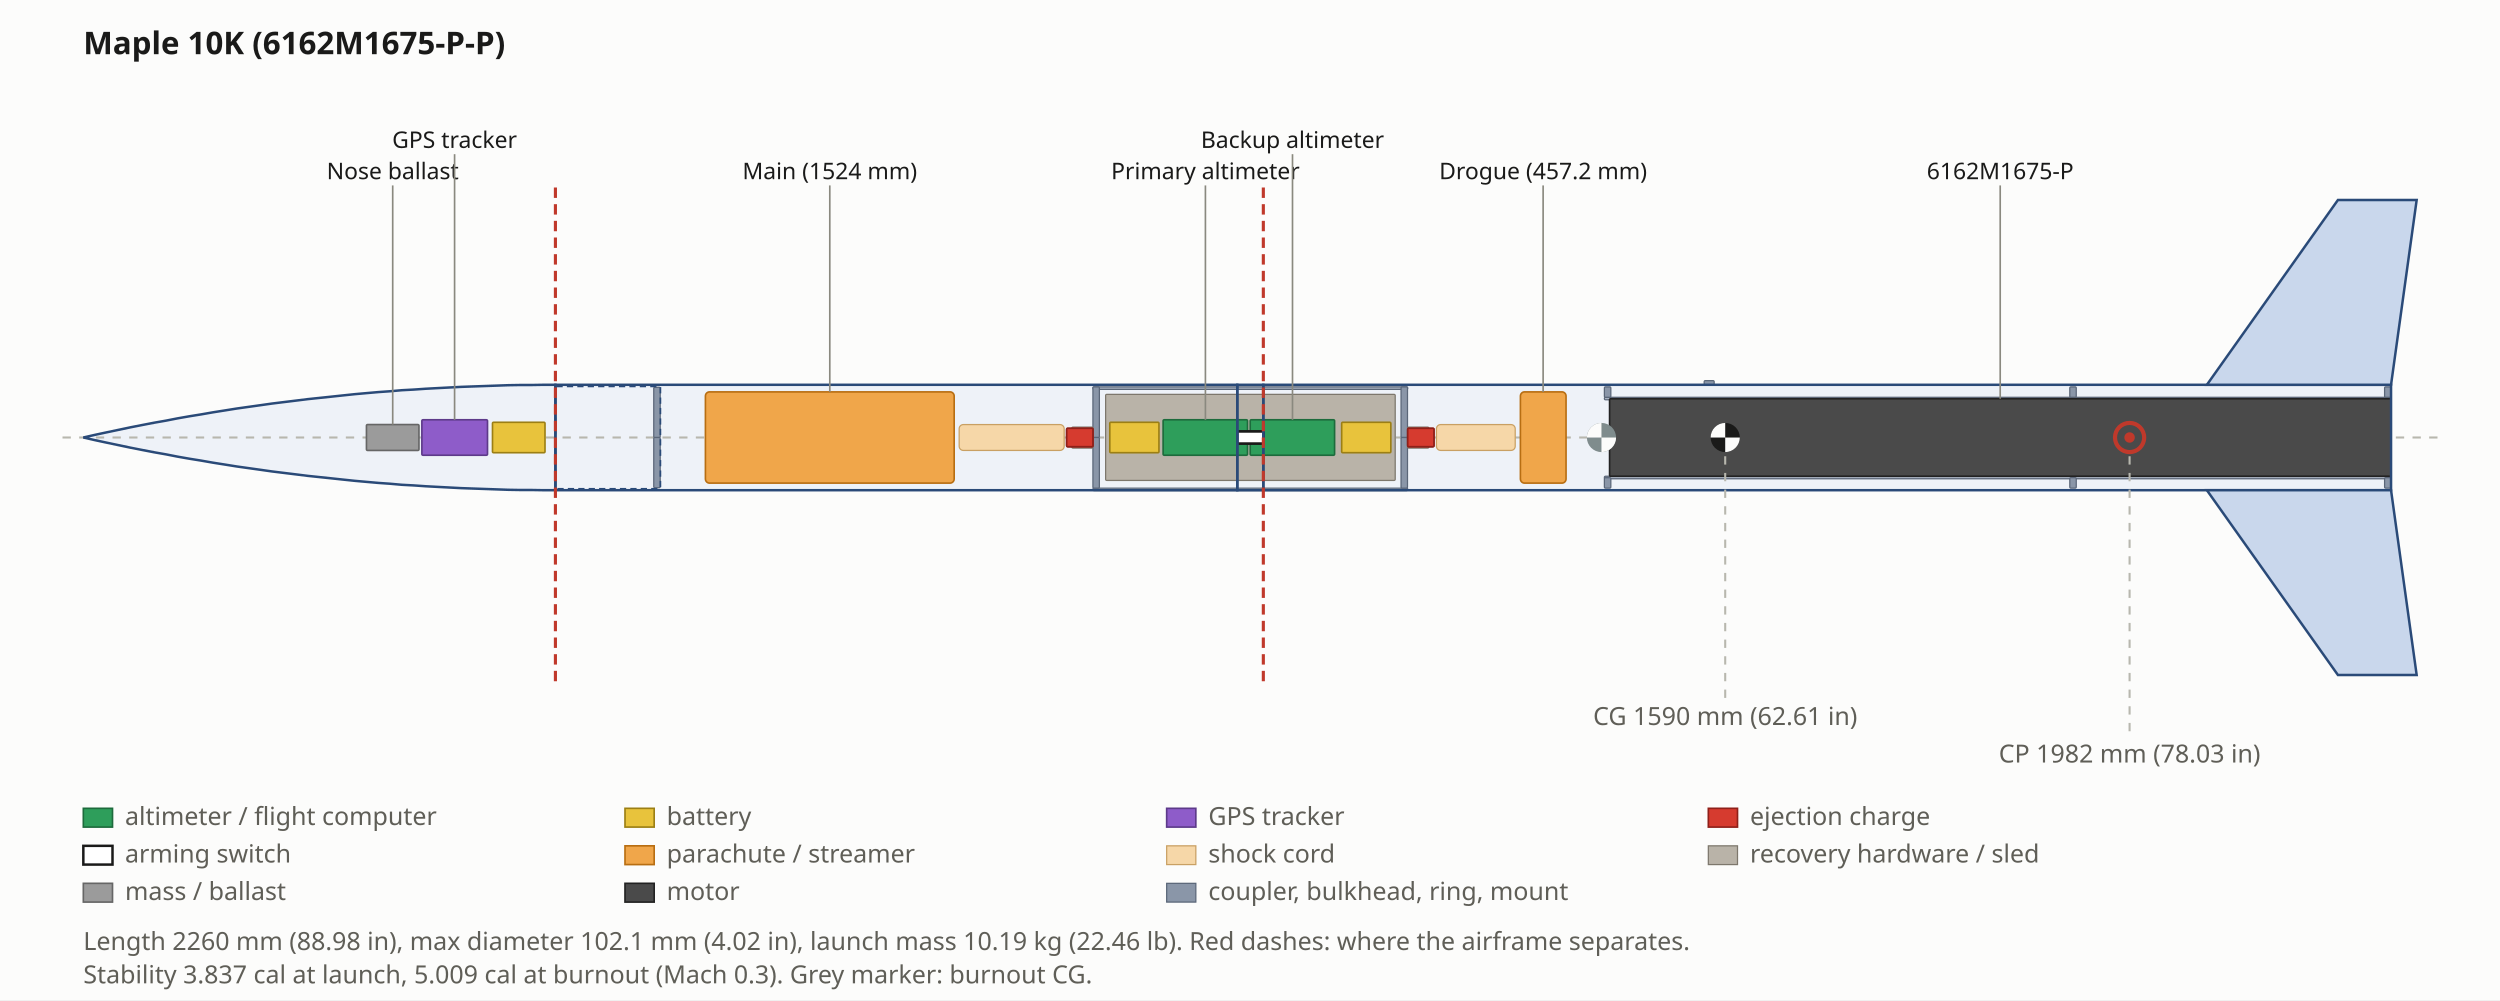
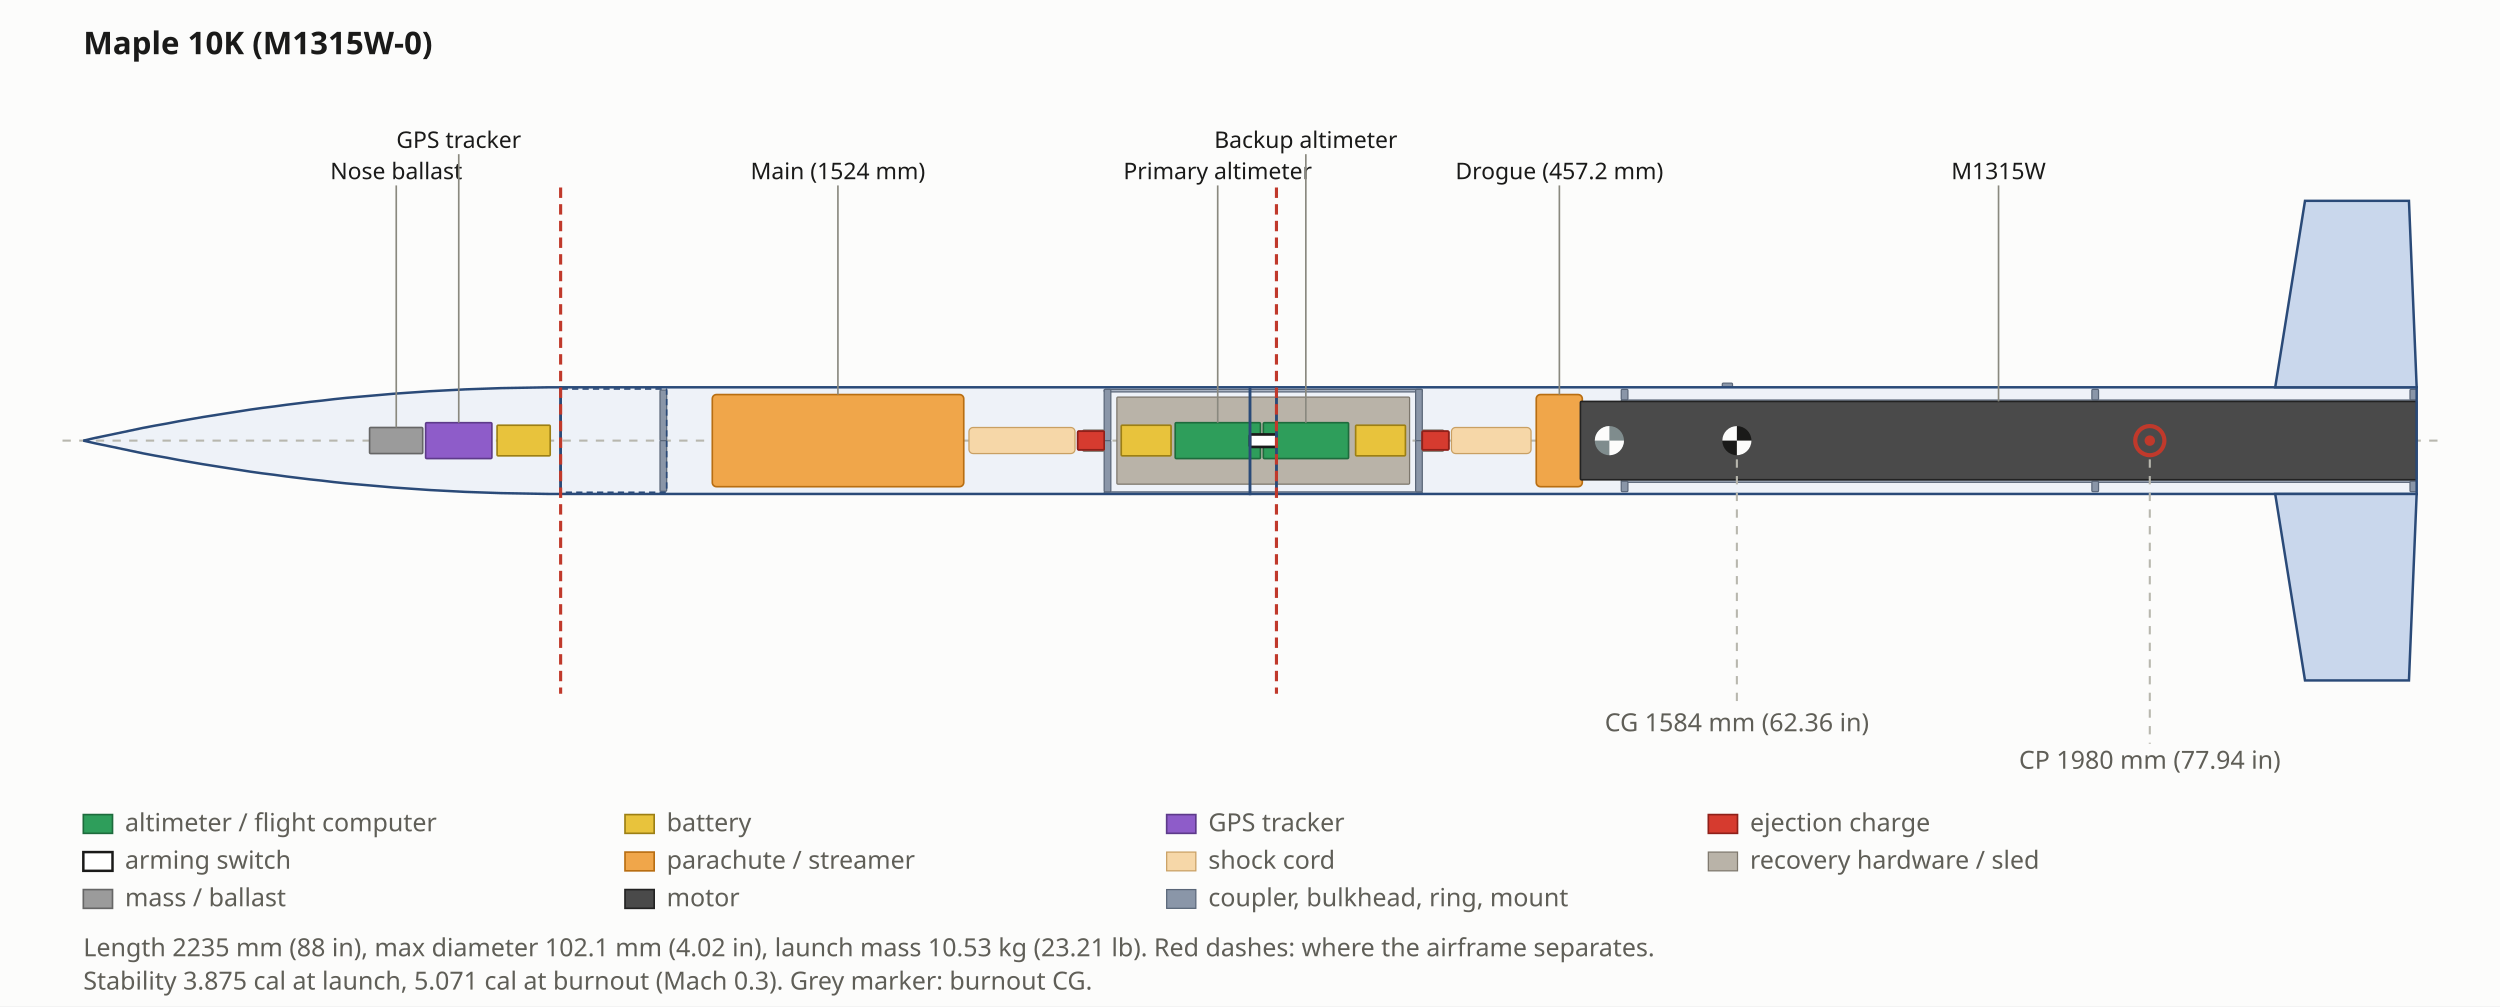
- <svg xmlns="http://www.w3.org/2000/svg" viewBox="0 0 1200 480" width="1200" height="480" role="img" aria-label="Maple 10K (6162M1675-P-P)">
+ <svg xmlns="http://www.w3.org/2000/svg" viewBox="0 0 1200 483" width="1200" height="483" role="img" aria-label="Maple 10K (M1315W-0)">
  <style>.bg{fill:#fcfcfb}.bodyfill{fill:#eef2f8;stroke:none}.body{fill:none;stroke:#2a4a78;stroke-width:1.2}.fin{fill:#c9d7ec;stroke:#2a4a78;stroke-width:1.2}.axis{stroke:#b8b7ae;stroke-width:1;stroke-dasharray:4 4}.t1{fill:#1a1a19;font:600 15px system-ui,sans-serif}.t2{fill:#5f5e57;font:12px system-ui,sans-serif}.t3{fill:#1a1a19;font:11px system-ui,sans-serif}.lead{stroke:#8a897f;stroke-width:.8}.sep{stroke:#c0392b;stroke-width:1.5;stroke-dasharray:5 3}.cg{fill:#1a1a19}.cp{fill:#c0392b}.cgb{fill:#7f8c8d}.struct{fill:#8a96a8;stroke:#5a6678;stroke-width:.6}.tube{fill:#aab4c3;stroke:#5a6678;stroke-width:.6}.shoulder{fill:none;stroke:#2a4a78;stroke-width:.8;stroke-dasharray:3 2}.chute{fill:#f0a64a;stroke:#b86e12;stroke-width:.8}.cord{fill:#f6d7a8;stroke:#c9a063;stroke-width:.6}.elec{fill:#2e9e5b;stroke:#1d6b3c;stroke-width:.8}.batt{fill:#e8c33c;stroke:#9c7f14;stroke-width:.8}.track{fill:#8e5cc9;stroke:#5d3a8a;stroke-width:.8}.charge{fill:#d63b2f;stroke:#8f2019;stroke-width:.8}.hw{fill:#b9b3a8;stroke:#7d776c;stroke-width:.6}.payload{fill:#4aa3c9;stroke:#2a6f8c;stroke-width:.8}.mass{fill:#9b9b9b;stroke:#666;stroke-width:.8}.switch{fill:#ffffff;stroke:#1a1a19;stroke-width:1.2}.motor{fill:#4a4a4a;stroke:#222;stroke-width:.8}@media (prefers-color-scheme: dark){.bg{fill:#1a1a19}.bodyfill{fill:#22324a}.body{stroke:#9db8e0}.fin{fill:#34496a;stroke:#9db8e0}.t1{fill:#fff}.t2{fill:#c3c2b7}.t3{fill:#eee}.cg{fill:#fff}.cgb{fill:#aab}.axis{stroke:#5f5e57}.lead{stroke:#77766c}.shoulder{stroke:#9db8e0}.motor{fill:#777;stroke:#bbb}}</style>
-   <rect class="bg" width="1200" height="480" />
-   <text class="t1" x="40" y="26">Maple 10K (6162M1675-P-P)</text>
-   <polygon class="bodyfill" points="40.0,210.0 45.7,208.7 51.3,207.5 57.0,206.3 62.7,205.1 68.3,204.0 74.0,202.9 79.7,201.9 85.3,200.8 91.0,199.8 96.6,198.9 102.3,197.9 108.0,197.0 113.6,196.1 119.3,195.3 125.0,194.5 130.6,193.7 136.3,193.0 142.0,192.3 147.6,191.6 153.3,191.0 159.0,190.4 164.6,189.8 170.3,189.2 175.9,188.7 181.6,188.2 187.3,187.8 192.9,187.3 198.6,187.0 204.3,186.6 209.9,186.3 215.6,186.0 221.3,185.7 226.9,185.5 232.6,185.3 238.3,185.1 243.9,184.9 249.6,184.8 255.2,184.8 260.9,184.7 266.6,184.7 266.6,235.3 260.9,235.3 255.2,235.2 249.6,235.2 243.9,235.1 238.3,234.9 232.6,234.7 226.9,234.5 221.3,234.3 215.6,234.0 209.9,233.7 204.3,233.4 198.6,233.0 192.9,232.7 187.3,232.2 181.6,231.8 175.9,231.3 170.3,230.8 164.6,230.2 159.0,229.6 153.3,229.0 147.6,228.4 142.0,227.7 136.3,227.0 130.6,226.3 125.0,225.5 119.3,224.7 113.6,223.9 108.0,223.0 102.3,222.1 96.6,221.1 91.0,220.2 85.3,219.2 79.7,218.1 74.0,217.1 68.3,216.0 62.7,214.9 57.0,213.7 51.3,212.5 45.7,211.3 40.0,210.0" />
-   <polygon class="bodyfill" points="266.6,184.7 274.8,184.7 282.9,184.7 291.1,184.7 299.3,184.7 307.5,184.7 315.7,184.7 323.8,184.7 332.0,184.7 340.2,184.7 348.4,184.7 356.6,184.7 364.8,184.7 372.9,184.7 381.1,184.7 389.3,184.7 397.5,184.7 405.7,184.7 413.8,184.7 422.0,184.7 430.2,184.7 438.4,184.7 446.6,184.7 454.8,184.7 462.9,184.7 471.1,184.7 479.3,184.7 487.5,184.7 495.7,184.7 503.8,184.7 512.0,184.7 520.2,184.7 528.4,184.7 536.6,184.7 544.8,184.7 552.9,184.7 561.1,184.7 569.3,184.7 577.5,184.7 585.7,184.7 593.9,184.7 593.9,235.3 585.7,235.3 577.5,235.3 569.3,235.3 561.1,235.3 552.9,235.3 544.8,235.3 536.6,235.3 528.4,235.3 520.2,235.3 512.0,235.3 503.8,235.3 495.7,235.3 487.5,235.3 479.3,235.3 471.1,235.3 462.9,235.3 454.8,235.3 446.6,235.3 438.4,235.3 430.2,235.3 422.0,235.3 413.8,235.3 405.7,235.3 397.5,235.3 389.3,235.3 381.1,235.3 372.9,235.3 364.8,235.3 356.6,235.3 348.4,235.3 340.2,235.3 332.0,235.3 323.8,235.3 315.7,235.3 307.5,235.3 299.3,235.3 291.1,235.3 282.9,235.3 274.8,235.3 266.6,235.3" />
-   <polygon class="bodyfill" points="593.9,184.7 594.2,184.7 594.5,184.7 594.8,184.7 595.1,184.7 595.4,184.7 595.7,184.7 596.1,184.7 596.4,184.7 596.7,184.7 597.0,184.7 597.3,184.7 597.6,184.7 597.9,184.7 598.3,184.7 598.6,184.7 598.9,184.7 599.2,184.7 599.5,184.7 599.8,184.7 600.1,184.7 600.5,184.7 600.8,184.7 601.1,184.7 601.4,184.7 601.7,184.7 602.0,184.7 602.3,184.7 602.7,184.7 603.0,184.7 603.3,184.7 603.6,184.7 603.9,184.7 604.2,184.7 604.5,184.7 604.9,184.7 605.2,184.7 605.5,184.7 605.8,184.7 606.1,184.7 606.4,184.7 606.4,235.3 606.1,235.3 605.8,235.3 605.5,235.3 605.2,235.3 604.9,235.3 604.5,235.3 604.2,235.3 603.9,235.3 603.6,235.3 603.3,235.3 603.0,235.3 602.7,235.3 602.3,235.3 602.0,235.3 601.7,235.3 601.4,235.3 601.1,235.3 600.8,235.3 600.5,235.3 600.1,235.3 599.8,235.3 599.5,235.3 599.2,235.3 598.9,235.3 598.6,235.3 598.3,235.3 597.9,235.3 597.6,235.3 597.3,235.3 597.0,235.3 596.7,235.3 596.4,235.3 596.1,235.3 595.7,235.3 595.4,235.3 595.1,235.3 594.8,235.3 594.5,235.3 594.2,235.3 593.9,235.3" />
-   <polygon class="bodyfill" points="606.4,184.7 620.0,184.7 633.5,184.7 647.0,184.7 660.6,184.7 674.1,184.7 687.6,184.7 701.2,184.7 714.7,184.7 728.2,184.7 741.8,184.7 755.3,184.7 768.8,184.7 782.3,184.7 795.9,184.7 809.4,184.7 822.9,184.7 836.5,184.7 850.0,184.7 863.5,184.7 877.1,184.7 890.6,184.7 904.1,184.7 917.7,184.7 931.2,184.7 944.7,184.7 958.3,184.7 971.8,184.7 985.3,184.7 998.9,184.7 1012.4,184.7 1025.9,184.7 1039.4,184.7 1053.0,184.7 1066.5,184.7 1080.0,184.7 1093.6,184.7 1107.1,184.7 1120.6,184.7 1134.2,184.7 1147.7,184.7 1147.7,235.3 1134.2,235.3 1120.6,235.3 1107.1,235.3 1093.6,235.3 1080.0,235.3 1066.5,235.3 1053.0,235.3 1039.4,235.3 1025.9,235.3 1012.4,235.3 998.9,235.3 985.3,235.3 971.8,235.3 958.3,235.3 944.7,235.3 931.2,235.3 917.7,235.3 904.1,235.3 890.6,235.3 877.1,235.3 863.5,235.3 850.0,235.3 836.5,235.3 822.9,235.3 809.4,235.3 795.9,235.3 782.3,235.3 768.8,235.3 755.3,235.3 741.8,235.3 728.2,235.3 714.7,235.3 701.2,235.3 687.6,235.3 674.1,235.3 660.6,235.3 647.0,235.3 633.5,235.3 620.0,235.3 606.4,235.3" />
-   <line class="axis" x1="30" x2="1170" y1="210.0" y2="210.0" />
-   <rect class="tube" x="524.6" y="185.7" width="151.1" height="1.2" rx="0.5" />
-   <rect class="tube" x="524.6" y="234.3" width="151.1" height="1.2" rx="0.5" />
-   <rect class="tube" x="770.1" y="190.7" width="377.6" height="1.2" rx="0.5" />
-   <rect class="tube" x="770.1" y="228.6" width="377.6" height="1.2" rx="0.5" />
-   <rect class="struct" x="313.8" y="185.9" width="3.1" height="24.1" rx="0.5" />
-   <rect class="struct" x="313.8" y="210.0" width="3.1" height="24.1" rx="0.5" />
-   <rect class="struct" x="1144.6" y="185.7" width="3.1" height="5.0" rx="0.5" />
-   <rect class="struct" x="1144.6" y="229.3" width="3.1" height="5.0" rx="0.5" />
-   <rect class="struct" x="993.5" y="185.7" width="3.1" height="5.0" rx="0.5" />
-   <rect class="struct" x="993.5" y="229.3" width="3.1" height="5.0" rx="0.5" />
-   <rect class="struct" x="770.1" y="185.7" width="3.1" height="5.0" rx="0.5" />
-   <rect class="struct" x="770.1" y="229.3" width="3.1" height="5.0" rx="0.5" />
-   <rect class="struct" x="818.0" y="182.7" width="4.8" height="2.0" rx="0.5" />
-   <rect class="struct" x="1120.1" y="182.7" width="4.8" height="2.0" rx="0.5" />
-   <rect class="struct" x="524.6" y="185.7" width="3.1" height="24.3" rx="0.5" />
-   <rect class="struct" x="524.6" y="210.0" width="3.1" height="24.3" rx="0.5" />
-   <rect class="struct" x="672.5" y="185.7" width="3.1" height="24.3" rx="0.5" />
-   <rect class="struct" x="672.5" y="210.0" width="3.1" height="24.3" rx="0.5" />
-   <rect class="shoulder" x="266.6" y="185.5" width="50.4" height="49.1" rx="0.5" />
-   <rect class="hw" x="530.7" y="189.3" width="139.0" height="41.3" rx="0.5" />
-   <rect class="hw" x="514.5" y="205.0" width="10.1" height="10.1" rx="0.5" />
-   <rect class="hw" x="675.7" y="205.0" width="10.1" height="10.1" rx="0.5" />
-   <rect class="cord" x="460.4" y="203.8" width="50.4" height="12.4" rx="2" />
-   <rect class="cord" x="689.5" y="203.8" width="37.8" height="12.4" rx="2" />
-   <rect class="chute" x="338.6" y="188.1" width="119.4" height="43.8" rx="2" />
-   <rect class="chute" x="729.8" y="188.1" width="21.9" height="43.8" rx="2" />
-   <rect class="motor" x="772.6" y="191.4" width="375.1" height="37.2" rx="0.5" />
-   <rect class="mass" x="175.9" y="203.8" width="25.2" height="12.4" rx="0.5" />
-   <rect class="batt" x="236.4" y="202.7" width="25.2" height="14.6" rx="0.5" />
-   <rect class="batt" x="532.7" y="202.7" width="23.6" height="14.6" rx="0.5" />
-   <rect class="batt" x="644.0" y="202.7" width="23.6" height="14.6" rx="0.5" />
-   <rect class="elec" x="558.3" y="201.5" width="40.5" height="17.0" rx="0.5" />
-   <rect class="elec" x="600.1" y="201.5" width="40.5" height="17.0" rx="0.5" />
-   <rect class="track" x="202.5" y="201.5" width="31.5" height="17.0" rx="0.5" />
-   <rect class="charge" x="512.0" y="205.6" width="12.6" height="8.8" rx="0.5" />
-   <rect class="charge" x="512.0" y="205.6" width="12.6" height="8.8" rx="0.5" />
-   <rect class="charge" x="675.7" y="205.6" width="12.6" height="8.8" rx="0.5" />
-   <rect class="charge" x="675.7" y="205.6" width="12.6" height="8.8" rx="0.5" />
-   <rect class="switch" x="593.9" y="207.1" width="12.6" height="5.8" rx="0.5" />
-   <rect class="switch" x="593.9" y="207.1" width="12.6" height="5.8" rx="0.5" />
-   <polygon class="body" points="40.0,210.0 45.7,208.7 51.3,207.5 57.0,206.3 62.7,205.1 68.3,204.0 74.0,202.9 79.7,201.9 85.3,200.8 91.0,199.8 96.6,198.9 102.3,197.9 108.0,197.0 113.6,196.1 119.3,195.3 125.0,194.5 130.6,193.7 136.3,193.0 142.0,192.3 147.6,191.6 153.3,191.0 159.0,190.4 164.6,189.8 170.3,189.2 175.9,188.7 181.6,188.2 187.3,187.8 192.9,187.3 198.6,187.0 204.3,186.6 209.9,186.3 215.6,186.0 221.3,185.7 226.9,185.5 232.6,185.3 238.3,185.1 243.9,184.9 249.6,184.8 255.2,184.8 260.9,184.7 266.6,184.7 266.6,235.3 260.9,235.3 255.2,235.2 249.6,235.2 243.9,235.1 238.3,234.9 232.6,234.7 226.9,234.5 221.3,234.3 215.6,234.0 209.9,233.7 204.3,233.4 198.6,233.0 192.9,232.7 187.3,232.2 181.6,231.8 175.9,231.3 170.3,230.8 164.6,230.2 159.0,229.6 153.3,229.0 147.6,228.4 142.0,227.7 136.3,227.0 130.6,226.3 125.0,225.5 119.3,224.7 113.6,223.9 108.0,223.0 102.3,222.1 96.6,221.1 91.0,220.2 85.3,219.2 79.7,218.1 74.0,217.1 68.3,216.0 62.7,214.9 57.0,213.7 51.3,212.5 45.7,211.3 40.0,210.0" />
-   <polygon class="body" points="266.6,184.7 274.8,184.7 282.9,184.7 291.1,184.7 299.3,184.7 307.5,184.7 315.7,184.7 323.8,184.7 332.0,184.7 340.2,184.7 348.4,184.7 356.6,184.7 364.8,184.7 372.9,184.7 381.1,184.7 389.3,184.7 397.5,184.7 405.7,184.7 413.8,184.7 422.0,184.7 430.2,184.7 438.4,184.7 446.6,184.7 454.8,184.7 462.9,184.7 471.1,184.7 479.3,184.7 487.5,184.7 495.7,184.7 503.8,184.7 512.0,184.7 520.2,184.7 528.4,184.7 536.6,184.7 544.8,184.7 552.9,184.7 561.1,184.7 569.3,184.7 577.5,184.7 585.7,184.7 593.9,184.7 593.9,235.3 585.7,235.3 577.5,235.3 569.3,235.3 561.1,235.3 552.9,235.3 544.8,235.3 536.6,235.3 528.4,235.3 520.2,235.3 512.0,235.3 503.8,235.3 495.7,235.3 487.5,235.3 479.3,235.3 471.1,235.3 462.9,235.3 454.8,235.3 446.6,235.3 438.4,235.3 430.2,235.3 422.0,235.3 413.8,235.3 405.7,235.3 397.5,235.3 389.3,235.3 381.1,235.3 372.9,235.3 364.8,235.3 356.6,235.3 348.4,235.3 340.2,235.3 332.0,235.3 323.8,235.3 315.7,235.3 307.5,235.3 299.3,235.3 291.1,235.3 282.9,235.3 274.8,235.3 266.6,235.3" />
-   <polygon class="body" points="593.9,184.7 594.2,184.7 594.5,184.7 594.8,184.7 595.1,184.7 595.4,184.7 595.7,184.7 596.1,184.7 596.4,184.7 596.7,184.7 597.0,184.7 597.3,184.7 597.6,184.7 597.9,184.7 598.3,184.7 598.6,184.7 598.9,184.7 599.2,184.7 599.5,184.7 599.8,184.7 600.1,184.7 600.5,184.7 600.8,184.7 601.1,184.7 601.4,184.7 601.7,184.7 602.0,184.7 602.3,184.7 602.7,184.7 603.0,184.7 603.3,184.7 603.6,184.7 603.9,184.7 604.2,184.7 604.5,184.7 604.9,184.7 605.2,184.7 605.5,184.7 605.8,184.7 606.1,184.7 606.4,184.7 606.4,235.3 606.1,235.3 605.8,235.3 605.5,235.3 605.2,235.3 604.9,235.3 604.5,235.3 604.2,235.3 603.9,235.3 603.6,235.3 603.3,235.3 603.0,235.3 602.7,235.3 602.3,235.3 602.0,235.3 601.7,235.3 601.4,235.3 601.1,235.3 600.8,235.3 600.5,235.3 600.1,235.3 599.8,235.3 599.5,235.3 599.2,235.3 598.9,235.3 598.6,235.3 598.3,235.3 597.9,235.3 597.6,235.3 597.3,235.3 597.0,235.3 596.7,235.3 596.4,235.3 596.1,235.3 595.7,235.3 595.4,235.3 595.1,235.3 594.8,235.3 594.5,235.3 594.2,235.3 593.9,235.3" />
-   <polygon class="body" points="606.4,184.7 620.0,184.7 633.5,184.7 647.0,184.7 660.6,184.7 674.1,184.7 687.6,184.7 701.2,184.7 714.7,184.7 728.2,184.7 741.8,184.7 755.3,184.7 768.8,184.7 782.3,184.7 795.9,184.7 809.4,184.7 822.9,184.7 836.5,184.7 850.0,184.7 863.5,184.7 877.1,184.7 890.6,184.7 904.1,184.7 917.7,184.7 931.2,184.7 944.7,184.7 958.3,184.7 971.8,184.7 985.3,184.7 998.9,184.7 1012.4,184.7 1025.9,184.7 1039.4,184.7 1053.0,184.7 1066.5,184.7 1080.0,184.7 1093.6,184.7 1107.1,184.7 1120.6,184.7 1134.2,184.7 1147.7,184.7 1147.7,235.3 1134.2,235.3 1120.6,235.3 1107.1,235.3 1093.6,235.3 1080.0,235.3 1066.5,235.3 1053.0,235.3 1039.4,235.3 1025.9,235.3 1012.4,235.3 998.9,235.3 985.3,235.3 971.8,235.3 958.3,235.3 944.7,235.3 931.2,235.3 917.7,235.3 904.1,235.3 890.6,235.3 877.1,235.3 863.5,235.3 850.0,235.3 836.5,235.3 822.9,235.3 809.4,235.3 795.9,235.3 782.3,235.3 768.8,235.3 755.3,235.3 741.8,235.3 728.2,235.3 714.7,235.3 701.2,235.3 687.6,235.3 674.1,235.3 660.6,235.3 647.0,235.3 633.5,235.3 620.0,235.3 606.4,235.3" />
-   <polygon class="fin" points="1059.3,184.7 1122.2,96.0 1160.0,96.0 1147.7,184.7" />
-   <polygon class="fin" points="1059.3,235.3 1122.2,324.0 1160.0,324.0 1147.7,235.3" />
-   <line class="sep" x1="266.6" x2="266.6" y1="90.0" y2="330.0" />
-   <line class="sep" x1="606.4" x2="606.4" y1="90.0" y2="330.0" />
-   <line class="lead" x1="188.5" x2="188.5" y1="89.0" y2="203.8" />
-   <text class="t3" x="188.5" y="86.0" text-anchor="middle">Nose ballast</text>
-   <line class="lead" x1="218.2" x2="218.2" y1="74.0" y2="201.5" />
-   <text class="t3" x="218.2" y="71.0" text-anchor="middle">GPS tracker</text>
-   <line class="lead" x1="398.3" x2="398.3" y1="89.0" y2="188.1" />
-   <text class="t3" x="398.3" y="86.0" text-anchor="middle">Main (1524 mm)</text>
-   <line class="lead" x1="578.6" x2="578.6" y1="89.0" y2="201.5" />
-   <text class="t3" x="578.6" y="86.0" text-anchor="middle">Primary altimeter</text>
-   <line class="lead" x1="620.4" x2="620.4" y1="74.0" y2="201.5" />
-   <text class="t3" x="620.4" y="71.0" text-anchor="middle">Backup altimeter</text>
-   <line class="lead" x1="740.7" x2="740.7" y1="89.0" y2="188.1" />
-   <text class="t3" x="740.7" y="86.0" text-anchor="middle">Drogue (457.2 mm)</text>
-   <line class="lead" x1="960.1" x2="960.1" y1="89.0" y2="191.4" />
-   <text class="t3" x="960.1" y="86.0" text-anchor="middle">6162M1675-P</text>
-   <circle class="cg" cx="828.1" cy="210.0" r="7" />
-   <path d="M828.1 210.0 h7 a7 7 0 0 1 -7 7 z M828.1 210.0 h-7 a7 7 0 0 1 7 -7 z" fill="#fcfcfb" />
-   <line class="axis" x1="828.1" x2="828.1" y1="219.0" y2="336.0" />
-   <text class="t2" x="828.1" y="348.0" text-anchor="middle">CG 1590 mm (62.61 in)</text>
-   <circle class="cgb" cx="768.7" cy="210.0" r="7" />
-   <path d="M768.7 210.0 h7 a7 7 0 0 1 -7 7 z M768.7 210.0 h-7 a7 7 0 0 1 7 -7 z" fill="#fcfcfb" />
-   <circle cx="1022.2" cy="210.0" r="7" fill="none" stroke="#c0392b" stroke-width="2" />
-   <circle class="cp" cx="1022.2" cy="210.0" r="2.5" />
-   <line class="axis" x1="1022.2" x2="1022.2" y1="219.0" y2="354.0" />
-   <text class="t2" x="1022.2" y="366.0" text-anchor="middle">CP 1982 mm (78.03 in)</text>
-   <rect class="elec" x="40" y="388" width="14" height="9" />
-   <text class="t2" x="60" y="396">altimeter / flight computer</text>
-   <rect class="batt" x="300" y="388" width="14" height="9" />
-   <text class="t2" x="320" y="396">battery</text>
-   <rect class="track" x="560" y="388" width="14" height="9" />
-   <text class="t2" x="580" y="396">GPS tracker</text>
-   <rect class="charge" x="820" y="388" width="14" height="9" />
-   <text class="t2" x="840" y="396">ejection charge</text>
-   <rect class="switch" x="40" y="406" width="14" height="9" />
-   <text class="t2" x="60" y="414">arming switch</text>
-   <rect class="chute" x="300" y="406" width="14" height="9" />
-   <text class="t2" x="320" y="414">parachute / streamer</text>
-   <rect class="cord" x="560" y="406" width="14" height="9" />
-   <text class="t2" x="580" y="414">shock cord</text>
-   <rect class="hw" x="820" y="406" width="14" height="9" />
-   <text class="t2" x="840" y="414">recovery hardware / sled</text>
-   <rect class="mass" x="40" y="424" width="14" height="9" />
-   <text class="t2" x="60" y="432">mass / ballast</text>
-   <rect class="motor" x="300" y="424" width="14" height="9" />
-   <text class="t2" x="320" y="432">motor</text>
-   <rect class="struct" x="560" y="424" width="14" height="9" />
-   <text class="t2" x="580" y="432">coupler, bulkhead, ring, mount</text>
-   <text class="t2" x="40" y="456">Length 2260 mm (88.98 in), max diameter 102.1 mm (4.02 in), launch mass 10.19 kg (22.46 lb). Red dashes: where the airframe separates.</text>
-   <text class="t2" x="40" y="472">Stability 3.837 cal at launch, 5.009 cal at burnout (Mach 0.3). Grey marker: burnout CG.</text>
+   <rect class="bg" width="1200" height="483" />
+   <text class="t1" x="40" y="26">Maple 10K (M1315W-0)</text>
+   <polygon class="bodyfill" points="40.0,211.5 45.7,210.2 51.5,209.0 57.2,207.8 62.9,206.6 68.6,205.4 74.4,204.3 80.1,203.3 85.8,202.2 91.5,201.2 97.3,200.2 103.0,199.3 108.7,198.4 114.5,197.5 120.2,196.6 125.9,195.8 131.6,195.1 137.4,194.3 143.1,193.6 148.8,192.9 154.5,192.3 160.3,191.6 166.0,191.0 171.7,190.5 177.5,190.0 183.2,189.5 188.9,189.0 194.6,188.6 200.4,188.2 206.1,187.8 211.8,187.5 217.5,187.2 223.3,186.9 229.0,186.7 234.7,186.5 240.5,186.3 246.2,186.2 251.9,186.1 257.6,186.0 263.4,185.9 269.1,185.9 269.1,237.1 263.4,237.1 257.6,237.0 251.9,236.9 246.2,236.8 240.5,236.7 234.7,236.5 229.0,236.3 223.3,236.1 217.5,235.8 211.8,235.5 206.1,235.2 200.4,234.8 194.6,234.4 188.9,234.0 183.2,233.5 177.5,233.0 171.7,232.5 166.0,232.0 160.3,231.4 154.5,230.7 148.8,230.1 143.1,229.4 137.4,228.7 131.6,227.9 125.9,227.2 120.2,226.4 114.5,225.5 108.7,224.6 103.0,223.7 97.3,222.8 91.5,221.8 85.8,220.8 80.1,219.7 74.4,218.7 68.6,217.6 62.9,216.4 57.2,215.2 51.5,214.0 45.7,212.8 40.0,211.5" />
+   <polygon class="bodyfill" points="269.1,185.9 277.4,185.9 285.6,185.9 293.9,185.9 302.2,185.9 310.5,185.9 318.7,185.9 327.0,185.9 335.3,185.9 343.5,185.9 351.8,185.9 360.1,185.9 368.4,185.9 376.6,185.9 384.9,185.9 393.2,185.9 401.5,185.9 409.7,185.9 418.0,185.9 426.3,185.9 434.5,185.9 442.8,185.9 451.1,185.9 459.4,185.9 467.6,185.9 475.9,185.9 484.2,185.9 492.5,185.9 500.7,185.9 509.0,185.9 517.3,185.9 525.5,185.9 533.8,185.9 542.1,185.9 550.4,185.9 558.6,185.9 566.9,185.9 575.2,185.9 583.5,185.9 591.7,185.9 600.0,185.9 600.0,237.1 591.7,237.1 583.5,237.1 575.2,237.1 566.9,237.1 558.6,237.1 550.4,237.1 542.1,237.1 533.8,237.1 525.5,237.1 517.3,237.1 509.0,237.1 500.7,237.1 492.5,237.1 484.2,237.1 475.9,237.1 467.6,237.1 459.4,237.1 451.1,237.1 442.8,237.1 434.5,237.1 426.3,237.1 418.0,237.1 409.7,237.1 401.5,237.1 393.2,237.1 384.9,237.1 376.6,237.1 368.4,237.1 360.1,237.1 351.8,237.1 343.5,237.1 335.3,237.1 327.0,237.1 318.7,237.1 310.5,237.1 302.2,237.1 293.9,237.1 285.6,237.1 277.4,237.1 269.1,237.1" />
+   <polygon class="bodyfill" points="600.0,185.9 600.3,185.9 600.6,185.9 601.0,185.9 601.3,185.9 601.6,185.9 601.9,185.9 602.2,185.9 602.5,185.9 602.9,185.9 603.2,185.9 603.5,185.9 603.8,185.9 604.1,185.9 604.5,185.9 604.8,185.9 605.1,185.9 605.4,185.9 605.7,185.9 606.0,185.9 606.4,185.9 606.7,185.9 607.0,185.9 607.3,185.9 607.6,185.9 608.0,185.9 608.3,185.9 608.6,185.9 608.9,185.9 609.2,185.9 609.5,185.9 609.9,185.9 610.2,185.9 610.5,185.9 610.8,185.9 611.1,185.9 611.5,185.9 611.8,185.9 612.1,185.9 612.4,185.9 612.7,185.9 612.7,237.1 612.4,237.1 612.1,237.1 611.8,237.1 611.5,237.1 611.1,237.1 610.8,237.1 610.5,237.1 610.2,237.1 609.9,237.1 609.5,237.1 609.2,237.1 608.9,237.1 608.6,237.1 608.3,237.1 608.0,237.1 607.6,237.1 607.3,237.1 607.0,237.1 606.7,237.1 606.4,237.1 606.0,237.1 605.7,237.1 605.4,237.1 605.1,237.1 604.8,237.1 604.5,237.1 604.1,237.1 603.8,237.1 603.5,237.1 603.2,237.1 602.9,237.1 602.5,237.1 602.2,237.1 601.9,237.1 601.6,237.1 601.3,237.1 601.0,237.1 600.6,237.1 600.3,237.1 600.0,237.1" />
+   <polygon class="bodyfill" points="612.7,185.9 626.4,185.9 640.1,185.9 653.8,185.9 667.5,185.9 681.1,185.9 694.8,185.9 708.5,185.9 722.2,185.9 735.9,185.9 749.5,185.9 763.2,185.9 776.9,185.9 790.6,185.9 804.3,185.9 818.0,185.9 831.6,185.9 845.3,185.9 859.0,185.9 872.7,185.9 886.4,185.9 900.0,185.9 913.7,185.9 927.4,185.9 941.1,185.9 954.8,185.9 968.5,185.9 982.1,185.9 995.8,185.9 1009.5,185.9 1023.2,185.9 1036.9,185.9 1050.5,185.9 1064.2,185.9 1077.9,185.9 1091.6,185.9 1105.3,185.9 1119.0,185.9 1132.6,185.9 1146.3,185.9 1160.0,185.9 1160.0,237.1 1146.3,237.1 1132.6,237.1 1119.0,237.1 1105.3,237.1 1091.6,237.1 1077.9,237.1 1064.2,237.1 1050.5,237.1 1036.9,237.1 1023.2,237.1 1009.5,237.1 995.8,237.1 982.1,237.1 968.5,237.1 954.8,237.1 941.1,237.1 927.4,237.1 913.7,237.1 900.0,237.1 886.4,237.1 872.7,237.1 859.0,237.1 845.3,237.1 831.6,237.1 818.0,237.1 804.3,237.1 790.6,237.1 776.9,237.1 763.2,237.1 749.5,237.1 735.9,237.1 722.2,237.1 708.5,237.1 694.8,237.1 681.1,237.1 667.5,237.1 653.8,237.1 640.1,237.1 626.4,237.1 612.7,237.1" />
+   <line class="axis" x1="30" x2="1170" y1="211.5" y2="211.5" />
+   <rect class="tube" x="530.0" y="186.9" width="152.7" height="1.2" rx="0.5" />
+   <rect class="tube" x="530.0" y="236.1" width="152.7" height="1.2" rx="0.5" />
+   <rect class="tube" x="778.2" y="192.0" width="381.8" height="1.2" rx="0.5" />
+   <rect class="tube" x="778.2" y="230.3" width="381.8" height="1.2" rx="0.5" />
+   <rect class="struct" x="316.8" y="187.2" width="3.2" height="24.3" rx="0.5" />
+   <rect class="struct" x="316.8" y="211.5" width="3.2" height="24.3" rx="0.5" />
+   <rect class="struct" x="1156.8" y="186.9" width="3.2" height="5.0" rx="0.5" />
+   <rect class="struct" x="1156.8" y="231.0" width="3.2" height="5.0" rx="0.5" />
+   <rect class="struct" x="1004.1" y="186.9" width="3.2" height="5.0" rx="0.5" />
+   <rect class="struct" x="1004.1" y="231.0" width="3.2" height="5.0" rx="0.5" />
+   <rect class="struct" x="778.2" y="186.9" width="3.2" height="5.0" rx="0.5" />
+   <rect class="struct" x="778.2" y="231.0" width="3.2" height="5.0" rx="0.5" />
+   <rect class="struct" x="826.7" y="183.9" width="4.9" height="2.0" rx="0.5" />
+   <rect class="struct" x="1132.1" y="183.9" width="4.9" height="2.0" rx="0.5" />
+   <rect class="struct" x="530.0" y="186.9" width="3.2" height="24.6" rx="0.5" />
+   <rect class="struct" x="530.0" y="211.5" width="3.2" height="24.6" rx="0.5" />
+   <rect class="struct" x="679.5" y="186.9" width="3.2" height="24.6" rx="0.5" />
+   <rect class="struct" x="679.5" y="211.5" width="3.2" height="24.6" rx="0.5" />
+   <rect class="shoulder" x="269.1" y="186.7" width="50.9" height="49.6" rx="0.5" />
+   <rect class="hw" x="536.1" y="190.6" width="140.5" height="41.8" rx="0.5" />
+   <rect class="hw" x="519.8" y="206.4" width="10.2" height="10.2" rx="0.5" />
+   <rect class="hw" x="682.7" y="206.4" width="10.2" height="10.2" rx="0.5" />
+   <rect class="cord" x="465.1" y="205.2" width="50.9" height="12.5" rx="2" />
+   <rect class="cord" x="696.7" y="205.2" width="38.2" height="12.5" rx="2" />
+   <rect class="chute" x="341.9" y="189.4" width="120.7" height="44.2" rx="2" />
+   <rect class="chute" x="737.4" y="189.4" width="22.1" height="44.2" rx="2" />
+   <rect class="motor" x="758.6" y="192.7" width="401.4" height="37.6" rx="0.5" />
+   <rect class="mass" x="177.4" y="205.2" width="25.5" height="12.5" rx="0.5" />
+   <rect class="batt" x="238.6" y="204.1" width="25.5" height="14.7" rx="0.5" />
+   <rect class="batt" x="538.2" y="204.1" width="23.9" height="14.7" rx="0.5" />
+   <rect class="batt" x="650.7" y="204.1" width="23.9" height="14.7" rx="0.5" />
+   <rect class="elec" x="564.1" y="202.9" width="40.9" height="17.2" rx="0.5" />
+   <rect class="elec" x="606.4" y="202.9" width="40.9" height="17.2" rx="0.5" />
+   <rect class="track" x="204.3" y="202.9" width="31.8" height="17.2" rx="0.5" />
+   <rect class="charge" x="517.3" y="207.0" width="12.7" height="8.9" rx="0.5" />
+   <rect class="charge" x="517.3" y="207.0" width="12.7" height="8.9" rx="0.5" />
+   <rect class="charge" x="682.7" y="207.0" width="12.7" height="8.9" rx="0.5" />
+   <rect class="charge" x="682.7" y="207.0" width="12.7" height="8.9" rx="0.5" />
+   <rect class="switch" x="600.0" y="208.6" width="12.7" height="5.9" rx="0.5" />
+   <rect class="switch" x="600.0" y="208.6" width="12.7" height="5.9" rx="0.5" />
+   <polygon class="body" points="40.0,211.5 45.7,210.2 51.5,209.0 57.2,207.8 62.9,206.6 68.6,205.4 74.4,204.3 80.1,203.3 85.8,202.2 91.5,201.2 97.3,200.2 103.0,199.3 108.7,198.4 114.5,197.5 120.2,196.6 125.9,195.8 131.6,195.1 137.4,194.3 143.1,193.6 148.8,192.9 154.5,192.3 160.3,191.6 166.0,191.0 171.7,190.5 177.5,190.0 183.2,189.5 188.9,189.0 194.6,188.6 200.4,188.2 206.1,187.8 211.8,187.5 217.5,187.2 223.3,186.9 229.0,186.7 234.7,186.5 240.5,186.3 246.2,186.2 251.9,186.1 257.6,186.0 263.4,185.9 269.1,185.9 269.1,237.1 263.4,237.1 257.6,237.0 251.9,236.9 246.2,236.8 240.5,236.7 234.7,236.5 229.0,236.3 223.3,236.1 217.5,235.8 211.8,235.5 206.1,235.2 200.4,234.8 194.6,234.4 188.9,234.0 183.2,233.5 177.5,233.0 171.7,232.5 166.0,232.0 160.3,231.4 154.5,230.7 148.8,230.1 143.1,229.4 137.4,228.7 131.6,227.9 125.9,227.2 120.2,226.4 114.5,225.5 108.7,224.6 103.0,223.7 97.3,222.8 91.5,221.8 85.8,220.8 80.1,219.7 74.4,218.7 68.6,217.6 62.9,216.4 57.2,215.2 51.5,214.0 45.7,212.8 40.0,211.5" />
+   <polygon class="body" points="269.1,185.9 277.4,185.9 285.6,185.9 293.9,185.9 302.2,185.9 310.5,185.9 318.7,185.9 327.0,185.9 335.3,185.9 343.5,185.9 351.8,185.9 360.1,185.9 368.4,185.9 376.6,185.9 384.9,185.9 393.2,185.9 401.5,185.9 409.7,185.9 418.0,185.9 426.3,185.9 434.5,185.9 442.8,185.9 451.1,185.9 459.4,185.9 467.6,185.9 475.9,185.9 484.2,185.9 492.5,185.9 500.7,185.9 509.0,185.9 517.3,185.9 525.5,185.9 533.8,185.9 542.1,185.9 550.4,185.9 558.6,185.9 566.9,185.9 575.2,185.9 583.5,185.9 591.7,185.9 600.0,185.9 600.0,237.1 591.7,237.1 583.5,237.1 575.2,237.1 566.9,237.1 558.6,237.1 550.4,237.1 542.1,237.1 533.8,237.1 525.5,237.1 517.3,237.1 509.0,237.1 500.7,237.1 492.5,237.1 484.2,237.1 475.9,237.1 467.6,237.1 459.4,237.1 451.1,237.1 442.8,237.1 434.5,237.1 426.3,237.1 418.0,237.1 409.7,237.1 401.5,237.1 393.2,237.1 384.9,237.1 376.6,237.1 368.4,237.1 360.1,237.1 351.8,237.1 343.5,237.1 335.3,237.1 327.0,237.1 318.7,237.1 310.5,237.1 302.2,237.1 293.9,237.1 285.6,237.1 277.4,237.1 269.1,237.1" />
+   <polygon class="body" points="600.0,185.9 600.3,185.9 600.6,185.9 601.0,185.9 601.3,185.9 601.6,185.9 601.9,185.9 602.2,185.9 602.5,185.9 602.9,185.9 603.2,185.9 603.5,185.9 603.8,185.9 604.1,185.9 604.5,185.9 604.8,185.9 605.1,185.9 605.4,185.9 605.7,185.9 606.0,185.9 606.4,185.9 606.7,185.9 607.0,185.9 607.3,185.9 607.6,185.9 608.0,185.9 608.3,185.9 608.6,185.9 608.9,185.9 609.2,185.9 609.5,185.9 609.9,185.9 610.2,185.9 610.5,185.9 610.8,185.9 611.1,185.9 611.5,185.9 611.8,185.9 612.1,185.9 612.4,185.9 612.7,185.9 612.7,237.1 612.4,237.1 612.1,237.1 611.8,237.1 611.5,237.1 611.1,237.1 610.8,237.1 610.5,237.1 610.2,237.1 609.9,237.1 609.5,237.1 609.2,237.1 608.9,237.1 608.6,237.1 608.3,237.1 608.0,237.1 607.6,237.1 607.3,237.1 607.0,237.1 606.7,237.1 606.4,237.1 606.0,237.1 605.7,237.1 605.4,237.1 605.1,237.1 604.8,237.1 604.5,237.1 604.1,237.1 603.8,237.1 603.5,237.1 603.2,237.1 602.9,237.1 602.5,237.1 602.2,237.1 601.9,237.1 601.6,237.1 601.3,237.1 601.0,237.1 600.6,237.1 600.3,237.1 600.0,237.1" />
+   <polygon class="body" points="612.7,185.9 626.4,185.9 640.1,185.9 653.8,185.9 667.5,185.9 681.1,185.9 694.8,185.9 708.5,185.9 722.2,185.9 735.9,185.9 749.5,185.9 763.2,185.9 776.9,185.9 790.6,185.9 804.3,185.9 818.0,185.9 831.6,185.9 845.3,185.9 859.0,185.9 872.7,185.9 886.4,185.9 900.0,185.9 913.7,185.9 927.4,185.9 941.1,185.9 954.8,185.9 968.5,185.9 982.1,185.9 995.8,185.9 1009.5,185.9 1023.2,185.9 1036.9,185.9 1050.5,185.9 1064.2,185.9 1077.9,185.9 1091.6,185.9 1105.3,185.9 1119.0,185.9 1132.6,185.9 1146.3,185.9 1160.0,185.9 1160.0,237.1 1146.3,237.1 1132.6,237.1 1119.0,237.1 1105.3,237.1 1091.6,237.1 1077.9,237.1 1064.2,237.1 1050.5,237.1 1036.9,237.1 1023.2,237.1 1009.5,237.1 995.8,237.1 982.1,237.1 968.5,237.1 954.8,237.1 941.1,237.1 927.4,237.1 913.7,237.1 900.0,237.1 886.4,237.1 872.7,237.1 859.0,237.1 845.3,237.1 831.6,237.1 818.0,237.1 804.3,237.1 790.6,237.1 776.9,237.1 763.2,237.1 749.5,237.1 735.9,237.1 722.2,237.1 708.5,237.1 694.8,237.1 681.1,237.1 667.5,237.1 653.8,237.1 640.1,237.1 626.4,237.1 612.7,237.1" />
+   <polygon class="fin" points="1092.1,185.9 1106.4,96.4 1156.3,96.4 1160.0,185.9" />
+   <polygon class="fin" points="1092.1,237.1 1106.4,326.6 1156.3,326.6 1160.0,237.1" />
+   <line class="sep" x1="269.1" x2="269.1" y1="90.0" y2="333.0" />
+   <line class="sep" x1="612.7" x2="612.7" y1="90.0" y2="333.0" />
+   <line class="lead" x1="190.2" x2="190.2" y1="89.0" y2="205.2" />
+   <text class="t3" x="190.2" y="86.0" text-anchor="middle">Nose ballast</text>
+   <line class="lead" x1="220.2" x2="220.2" y1="74.0" y2="202.9" />
+   <text class="t3" x="220.2" y="71.0" text-anchor="middle">GPS tracker</text>
+   <line class="lead" x1="402.2" x2="402.2" y1="89.0" y2="189.4" />
+   <text class="t3" x="402.2" y="86.0" text-anchor="middle">Main (1524 mm)</text>
+   <line class="lead" x1="584.5" x2="584.5" y1="89.0" y2="202.9" />
+   <text class="t3" x="584.5" y="86.0" text-anchor="middle">Primary altimeter</text>
+   <line class="lead" x1="626.8" x2="626.8" y1="74.0" y2="202.9" />
+   <text class="t3" x="626.8" y="71.0" text-anchor="middle">Backup altimeter</text>
+   <line class="lead" x1="748.5" x2="748.5" y1="89.0" y2="189.4" />
+   <text class="t3" x="748.5" y="86.0" text-anchor="middle">Drogue (457.2 mm)</text>
+   <line class="lead" x1="959.3" x2="959.3" y1="89.0" y2="192.7" />
+   <text class="t3" x="959.3" y="86.0" text-anchor="middle">M1315W</text>
+   <circle class="cg" cx="833.7" cy="211.5" r="7" />
+   <path d="M833.7 211.5 h7 a7 7 0 0 1 -7 7 z M833.7 211.5 h-7 a7 7 0 0 1 7 -7 z" fill="#fcfcfb" />
+   <line class="axis" x1="833.7" x2="833.7" y1="220.5" y2="339.0" />
+   <text class="t2" x="833.7" y="351.0" text-anchor="middle">CG 1584 mm (62.36 in)</text>
+   <circle class="cgb" cx="772.5" cy="211.5" r="7" />
+   <path d="M772.5 211.5 h7 a7 7 0 0 1 -7 7 z M772.5 211.5 h-7 a7 7 0 0 1 7 -7 z" fill="#fcfcfb" />
+   <circle cx="1031.9" cy="211.5" r="7" fill="none" stroke="#c0392b" stroke-width="2" />
+   <circle class="cp" cx="1031.9" cy="211.5" r="2.5" />
+   <line class="axis" x1="1031.9" x2="1031.9" y1="220.5" y2="357.0" />
+   <text class="t2" x="1031.9" y="369.0" text-anchor="middle">CP 1980 mm (77.94 in)</text>
+   <rect class="elec" x="40" y="391" width="14" height="9" />
+   <text class="t2" x="60" y="399">altimeter / flight computer</text>
+   <rect class="batt" x="300" y="391" width="14" height="9" />
+   <text class="t2" x="320" y="399">battery</text>
+   <rect class="track" x="560" y="391" width="14" height="9" />
+   <text class="t2" x="580" y="399">GPS tracker</text>
+   <rect class="charge" x="820" y="391" width="14" height="9" />
+   <text class="t2" x="840" y="399">ejection charge</text>
+   <rect class="switch" x="40" y="409" width="14" height="9" />
+   <text class="t2" x="60" y="417">arming switch</text>
+   <rect class="chute" x="300" y="409" width="14" height="9" />
+   <text class="t2" x="320" y="417">parachute / streamer</text>
+   <rect class="cord" x="560" y="409" width="14" height="9" />
+   <text class="t2" x="580" y="417">shock cord</text>
+   <rect class="hw" x="820" y="409" width="14" height="9" />
+   <text class="t2" x="840" y="417">recovery hardware / sled</text>
+   <rect class="mass" x="40" y="427" width="14" height="9" />
+   <text class="t2" x="60" y="435">mass / ballast</text>
+   <rect class="motor" x="300" y="427" width="14" height="9" />
+   <text class="t2" x="320" y="435">motor</text>
+   <rect class="struct" x="560" y="427" width="14" height="9" />
+   <text class="t2" x="580" y="435">coupler, bulkhead, ring, mount</text>
+   <text class="t2" x="40" y="459">Length 2235 mm (88 in), max diameter 102.1 mm (4.02 in), launch mass 10.53 kg (23.21 lb). Red dashes: where the airframe separates.</text>
+   <text class="t2" x="40" y="475">Stability 3.875 cal at launch, 5.071 cal at burnout (Mach 0.3). Grey marker: burnout CG.</text>
</svg>
